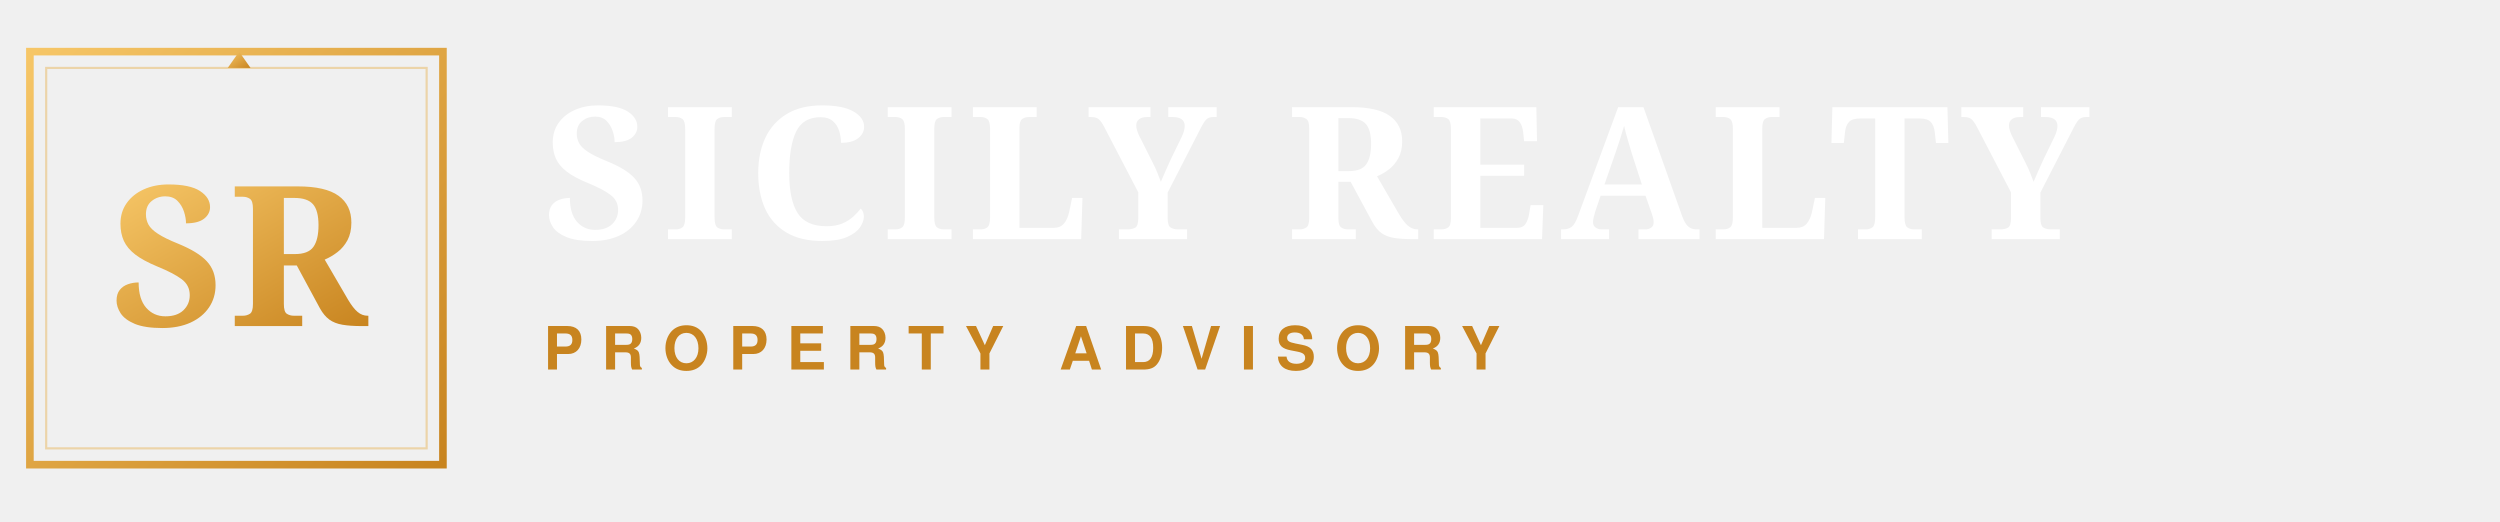
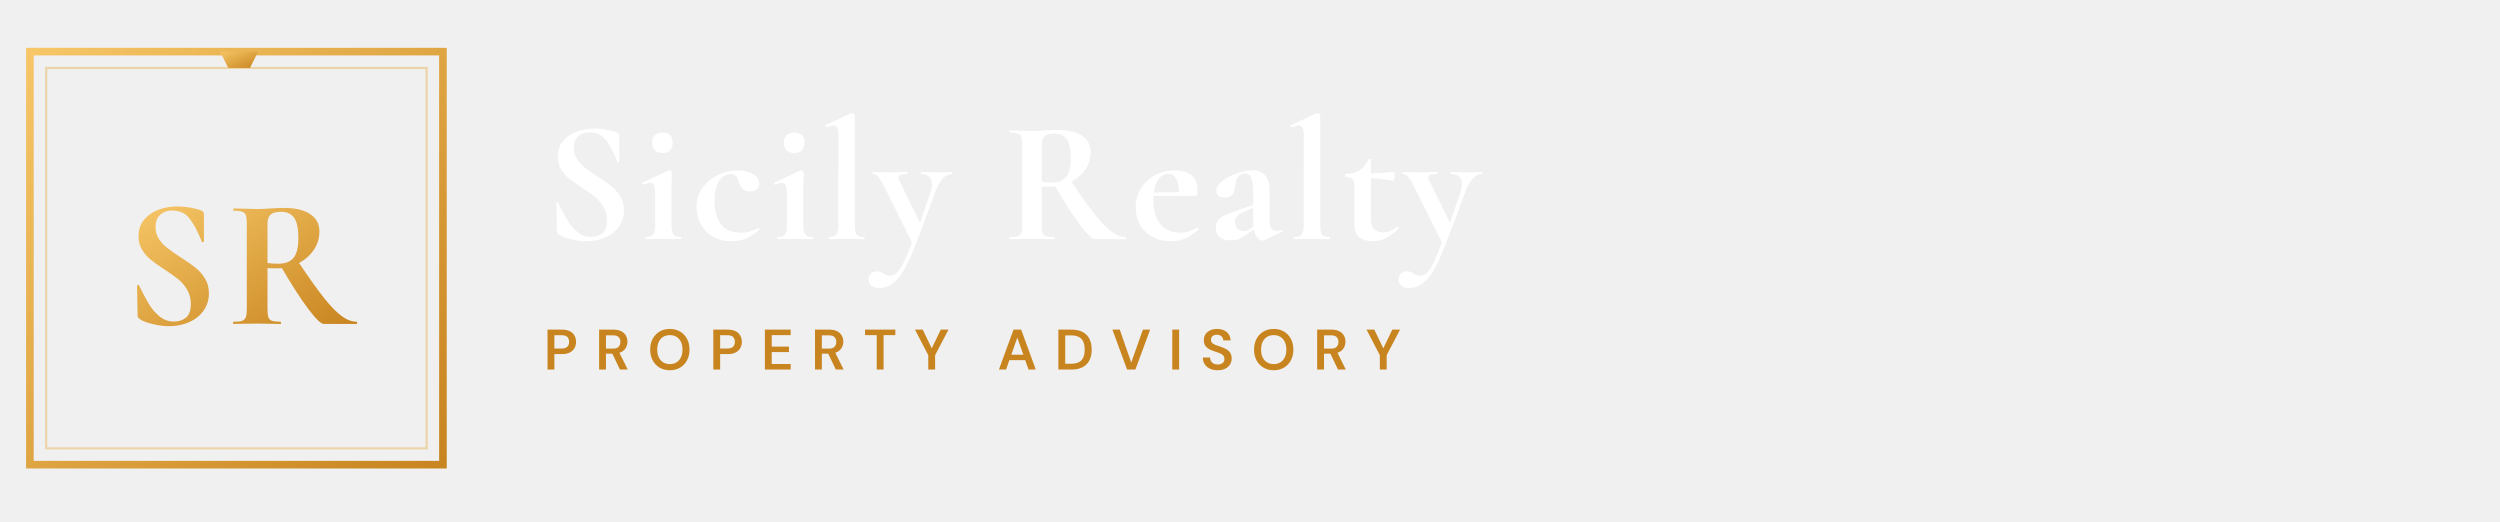
<svg xmlns="http://www.w3.org/2000/svg" viewBox="0 0 460 96" role="img" aria-label="Sicily Realty">
  <defs>
    <linearGradient id="gold" x1="0" y1="0" x2="1" y2="1">
      <stop offset="0%" stop-color="#F6C667" />
      <stop offset="100%" stop-color="#C8841F" />
    </linearGradient>
  </defs>
  <g transform="translate(4,8)">
    <rect x="1.5" y="1.5" width="76" height="76" fill="none" stroke="url(#gold)" stroke-width="1.4" />
    <rect x="4.5" y="4.5" width="70" height="70" fill="none" stroke="#E5A93C" stroke-width="0.4" opacity="0.4" />
-     <path d="M40 1.5 L42.1 4.5 L37.9 4.5 Z" fill="url(#gold)" />
-     <text x="40" y="52" text-anchor="middle" font-family="Cormorant Garamond, Georgia, serif" font-size="36" font-weight="700" letter-spacing="0.02em" fill="url(#gold)">SR</text>
+     <path d="M36.5 1.5 L43.5 1.5 L42 4.5 L38 4.5 Z" fill="url(#gold)" />
+     <path d="M29.273 39.368Q30.973 40.456 31.993 41.272Q33.013 42.088 33.727 43.261Q34.441 44.434 34.441 45.964Q34.441 47.732 33.489 49.109Q32.537 50.486 30.854 51.251Q29.171 52.016 27.097 52.016Q25.601 52.016 23.918 51.591Q22.235 51.166 21.657 50.656Q21.487 50.52 21.402 50.401Q21.317 50.282 21.317 50.01L21.215 44.604V44.57Q21.215 44.434 21.385 44.417Q21.555 44.4 21.589 44.536Q22.609 46.61 23.374 47.902Q24.139 49.194 25.312 50.18Q26.485 51.166 27.981 51.166Q29.341 51.166 30.225 50.435Q31.109 49.704 31.109 47.936Q31.109 46.44 30.446 45.318Q29.783 44.196 28.831 43.414Q27.879 42.632 26.213 41.544Q24.581 40.49 23.68 39.742Q22.779 38.994 22.133 37.94Q21.487 36.886 21.487 35.458Q21.487 33.656 22.524 32.415Q23.561 31.174 25.193 30.579Q26.825 29.984 28.627 29.984Q29.817 29.984 31.041 30.205Q32.265 30.426 33.013 30.732Q33.319 30.868 33.421 31.021Q33.523 31.174 33.523 31.412V36.41Q33.523 36.512 33.353 36.563Q33.183 36.614 33.149 36.512L32.877 35.866Q32.027 33.724 30.888 32.228Q29.749 30.732 27.709 30.732Q26.349 30.732 25.482 31.514Q24.615 32.296 24.615 33.792Q24.615 35.016 25.244 35.968Q25.873 36.92 26.791 37.634Q27.709 38.348 29.273 39.368Z M47.871 41.34Q47.599 41.374 47.089 41.374L45.219 41.34V48.854Q45.219 49.908 45.389 50.384Q45.559 50.86 46.052 51.03Q46.545 51.2 47.633 51.2Q47.701 51.2 47.701 51.404Q47.701 51.608 47.633 51.608Q46.511 51.608 45.865 51.574L43.281 51.54L40.799 51.574Q40.119 51.608 38.963 51.608Q38.861 51.608 38.861 51.404Q38.861 51.2 38.963 51.2Q40.051 51.2 40.544 51.03Q41.037 50.86 41.224 50.367Q41.411 49.874 41.411 48.854V33.112Q41.411 32.092 41.241 31.616Q41.071 31.14 40.561 30.953Q40.051 30.766 38.997 30.766Q38.929 30.766 38.929 30.562Q38.929 30.358 38.997 30.358L40.799 30.392Q42.363 30.46 43.281 30.46Q44.437 30.46 45.695 30.358Q46.341 30.324 47.004 30.29Q47.667 30.256 48.279 30.256Q51.373 30.256 53.073 31.395Q54.773 32.534 54.773 34.574Q54.773 36.444 53.753 37.957Q52.733 39.47 51.033 40.388Q53.753 44.468 55.589 46.78Q57.425 49.092 58.853 50.146Q60.281 51.2 61.641 51.2Q61.709 51.2 61.709 51.404Q61.709 51.608 61.641 51.608H55.589Q54.807 51.608 52.767 48.905Q50.727 46.202 47.871 41.34ZM47.735 30.97Q46.375 30.97 45.797 31.48Q45.219 31.99 45.219 33.18V40.388Q46.035 40.524 47.191 40.524Q49.163 40.524 50.03 39.419Q50.897 38.314 50.897 35.866Q50.897 33.078 50.081 32.024Q49.265 30.97 47.735 30.97Z" fill="url(#gold)" />
  </g>
-   <text x="100" y="44" font-family="Cormorant Garamond, Georgia, serif" font-size="34" font-weight="700" letter-spacing="0.06em" fill="#FFFFFF">SICILY REALTY</text>
-   <text x="100" y="68" font-family="DM Sans, Helvetica, Arial, sans-serif" font-size="11" font-weight="600" letter-spacing="0.32em" fill="#C8841F">PROPERTY ADVISORY</text>
+   <path d="M109.952 32.48Q111.552 33.504 112.512 34.272Q113.472 35.04 114.144 36.144Q114.816 37.248 114.816 38.688Q114.816 40.352 113.92 41.648Q113.024 42.944 111.44 43.664Q109.856 44.384 107.904 44.384Q106.496 44.384 104.912 43.984Q103.328 43.584 102.784 43.104Q102.624 42.976 102.544 42.864Q102.464 42.752 102.464 42.496L102.368 37.408V37.376Q102.368 37.248 102.528 37.232Q102.688 37.216 102.72 37.344Q103.68 39.296 104.4 40.512Q105.12 41.728 106.224 42.656Q107.328 43.584 108.736 43.584Q110.016 43.584 110.848 42.896Q111.68 42.208 111.68 40.544Q111.68 39.136 111.056 38.08Q110.432 37.024 109.536 36.288Q108.64 35.552 107.072 34.528Q105.536 33.536 104.688 32.832Q103.84 32.128 103.232 31.136Q102.624 30.144 102.624 28.8Q102.624 27.104 103.6 25.936Q104.576 24.768 106.112 24.208Q107.648 23.648 109.344 23.648Q110.464 23.648 111.616 23.856Q112.768 24.064 113.472 24.352Q113.76 24.48 113.856 24.624Q113.952 24.768 113.952 24.992V29.696Q113.952 29.792 113.792 29.84Q113.632 29.888 113.6 29.792L113.344 29.184Q112.544 27.168 111.472 25.76Q110.4 24.352 108.48 24.352Q107.2 24.352 106.384 25.088Q105.568 25.824 105.568 27.232Q105.568 28.384 106.16 29.28Q106.752 30.176 107.616 30.848Q108.48 31.52 109.952 32.48Z M118.848 43.616Q119.84 43.616 120.192 43.152Q120.544 42.688 120.544 41.408V35.68Q120.544 34.592 120.32 34.112Q120.096 33.632 119.584 33.632Q119.168 33.632 118.4 33.984H118.368Q118.24 33.984 118.176 33.808Q118.112 33.632 118.208 33.6L123.04 31.36L123.136 31.328Q123.296 31.328 123.456 31.488Q123.616 31.648 123.616 31.776V32.48Q123.552 33.76 123.552 35.616V41.408Q123.552 42.688 123.92 43.152Q124.288 43.616 125.28 43.616Q125.376 43.616 125.376 43.808Q125.376 44.0 125.28 44.0Q124.448 44.0 123.968 43.968L122.048 43.936L120.16 43.968Q119.68 44.0 118.848 44.0Q118.752 44.0 118.752 43.808Q118.752 43.616 118.848 43.616ZM119.968 26.208Q119.968 25.376 120.496 24.88Q121.024 24.384 121.92 24.384Q122.816 24.384 123.296 24.864Q123.776 25.344 123.776 26.208Q123.776 27.136 123.296 27.648Q122.816 28.16 121.92 28.16Q120.992 28.16 120.48 27.648Q119.968 27.136 119.968 26.208Z M128.16 38.048Q128.16 36.032 129.28 34.512Q130.4 32.992 132.144 32.176Q133.888 31.36 135.712 31.36Q137.248 31.36 138.48 32.0Q139.712 32.64 139.712 33.76Q139.712 34.368 139.248 34.8Q138.784 35.232 137.952 35.232Q137.184 35.232 136.736 34.832Q136.288 34.432 136.0 33.6Q135.712 32.704 135.44 32.368Q135.168 32.032 134.464 32.032Q133.088 32.032 132.272 33.392Q131.456 34.752 131.456 36.992Q131.456 39.648 132.64 41.232Q133.824 42.816 136.416 42.816Q137.28 42.816 137.904 42.624Q138.528 42.432 139.488 41.984H139.52Q139.616 41.984 139.696 42.08Q139.776 42.176 139.712 42.24Q138.528 43.328 137.344 43.856Q136.16 44.384 134.624 44.384Q132.512 44.384 131.056 43.472Q129.6 42.56 128.88 41.104Q128.16 39.648 128.16 38.048Z M143.104 43.616Q144.096 43.616 144.448 43.152Q144.8 42.688 144.8 41.408V35.68Q144.8 34.592 144.576 34.112Q144.352 33.632 143.84 33.632Q143.424 33.632 142.656 33.984H142.624Q142.496 33.984 142.432 33.808Q142.368 33.632 142.464 33.6L147.296 31.36L147.392 31.328Q147.552 31.328 147.712 31.488Q147.872 31.648 147.872 31.776V32.48Q147.808 33.76 147.808 35.616V41.408Q147.808 42.688 148.176 43.152Q148.544 43.616 149.536 43.616Q149.632 43.616 149.632 43.808Q149.632 44.0 149.536 44.0Q148.704 44.0 148.224 43.968L146.304 43.936L144.416 43.968Q143.936 44.0 143.104 44.0Q143.008 44.0 143.008 43.808Q143.008 43.616 143.104 43.616ZM144.224 26.208Q144.224 25.376 144.752 24.88Q145.28 24.384 146.176 24.384Q147.072 24.384 147.552 24.864Q148.032 25.344 148.032 26.208Q148.032 27.136 147.552 27.648Q147.072 28.16 146.176 28.16Q145.248 28.16 144.736 27.648Q144.224 27.136 144.224 26.208Z M152.512 43.616Q153.504 43.616 153.872 43.152Q154.24 42.688 154.24 41.408L154.272 25.152Q154.272 24.032 154.064 23.552Q153.856 23.072 153.344 23.072Q152.928 23.072 152.128 23.424H152.096Q152.0 23.424 151.92 23.248Q151.84 23.072 151.904 23.04L156.608 20.832L156.736 20.8Q156.896 20.8 157.088 20.944Q157.28 21.088 157.28 21.216V41.408Q157.28 42.688 157.632 43.152Q157.984 43.616 158.976 43.616Q159.104 43.616 159.104 43.808Q159.104 44.0 158.976 44.0Q158.176 44.0 157.696 43.968L155.744 43.936L153.824 43.968Q153.344 44.0 152.512 44.0Q152.448 44.0 152.448 43.808Q152.448 43.616 152.512 43.616Z M175.2 32.032Q174.176 32.032 173.424 32.912Q172.672 33.792 172.064 35.456L168.512 44.896Q166.816 49.376 165.264 51.184Q163.712 52.992 161.824 52.992Q160.864 52.992 160.352 52.592Q159.84 52.192 159.84 51.424Q159.84 50.688 160.288 50.304Q160.736 49.92 161.376 49.92Q161.728 49.92 161.968 50.016Q162.208 50.112 162.56 50.336Q163.168 50.752 163.712 50.752Q164.448 50.752 165.04 50.192Q165.632 49.632 166.272 48.336Q166.912 47.04 167.808 44.64L162.688 34.304Q161.984 32.928 161.584 32.48Q161.184 32.032 160.608 32.032Q160.512 32.032 160.512 31.84Q160.512 31.648 160.608 31.648L163.328 31.712L165.536 31.68Q166.048 31.648 166.912 31.648Q167.008 31.648 167.008 31.84Q167.008 32.032 166.912 32.032Q166.08 32.032 165.696 32.176Q165.312 32.32 165.312 32.64Q165.312 32.896 165.504 33.28L169.28 40.992L171.2 35.424Q171.488 34.592 171.488 33.92Q171.488 33.024 170.976 32.528Q170.464 32.032 169.504 32.032Q169.44 32.032 169.44 31.84Q169.44 31.648 169.504 31.648Q170.368 31.648 170.816 31.68L172.736 31.712L174.016 31.68Q174.4 31.648 175.2 31.648Q175.264 31.648 175.264 31.84Q175.264 32.032 175.2 32.032Z M194.176 34.336Q193.92 34.368 193.44 34.368L191.68 34.336V41.408Q191.68 42.4 191.84 42.848Q192.0 43.296 192.464 43.456Q192.928 43.616 193.952 43.616Q194.016 43.616 194.016 43.808Q194.016 44.0 193.952 44.0Q192.896 44.0 192.288 43.968L189.856 43.936L187.52 43.968Q186.88 44.0 185.792 44.0Q185.696 44.0 185.696 43.808Q185.696 43.616 185.792 43.616Q186.816 43.616 187.28 43.456Q187.744 43.296 187.92 42.832Q188.096 42.368 188.096 41.408V26.592Q188.096 25.632 187.936 25.184Q187.776 24.736 187.296 24.56Q186.816 24.384 185.824 24.384Q185.76 24.384 185.76 24.192Q185.76 24.0 185.824 24.0L187.52 24.032Q188.992 24.096 189.856 24.096Q190.944 24.096 192.128 24.0Q192.736 23.968 193.36 23.936Q193.984 23.904 194.56 23.904Q197.472 23.904 199.072 24.976Q200.672 26.048 200.672 27.968Q200.672 29.728 199.712 31.152Q198.752 32.576 197.152 33.44Q199.712 37.28 201.44 39.456Q203.168 41.632 204.512 42.624Q205.856 43.616 207.136 43.616Q207.2 43.616 207.2 43.808Q207.2 44.0 207.136 44.0H201.44Q200.704 44.0 198.784 41.456Q196.864 38.912 194.176 34.336ZM194.048 24.576Q192.768 24.576 192.224 25.056Q191.68 25.536 191.68 26.656V33.44Q192.448 33.568 193.536 33.568Q195.392 33.568 196.208 32.528Q197.024 31.488 197.024 29.184Q197.024 26.56 196.256 25.568Q195.488 24.576 194.048 24.576Z M208.96 38.176Q208.96 36.32 209.888 34.752Q210.816 33.184 212.464 32.272Q214.112 31.36 216.192 31.36Q218.176 31.36 219.264 32.256Q220.352 33.152 220.352 35.04Q220.352 36.032 220 36.032L212.224 36.064Q212.192 36.32 212.192 36.8Q212.192 39.616 213.488 41.216Q214.784 42.816 217.216 42.816Q218.08 42.816 218.688 42.608Q219.296 42.4 220.288 41.92L220.352 41.888Q220.416 41.888 220.496 42.016Q220.576 42.144 220.512 42.208Q219.328 43.36 218.112 43.872Q216.896 44.384 215.456 44.384Q213.44 44.384 211.968 43.536Q210.496 42.688 209.728 41.264Q208.96 39.84 208.96 38.176ZM216.928 35.36Q216.864 32.0 214.976 32.0Q213.92 32.0 213.216 32.912Q212.512 33.824 212.288 35.424Z M232.32 44.256Q231.808 44.256 231.344 43.728Q230.88 43.2 230.688 42.24L229.312 43.2Q228.576 43.744 227.936 43.984Q227.296 44.224 226.496 44.224Q225.12 44.224 224.416 43.616Q223.712 43.008 223.712 41.92Q223.712 41.056 224.128 40.528Q224.544 40.0 225.168 39.696Q225.792 39.392 226.912 39.008L227.712 38.72L230.592 37.664V35.84Q230.592 33.792 230.256 32.864Q229.92 31.936 229.12 31.936Q227.424 31.936 227.2 34.56Q227.104 35.52 226.64 35.936Q226.176 36.352 225.344 36.352Q224.544 36.352 224.176 36.016Q223.808 35.68 223.808 35.136Q223.808 34.176 224.928 33.296Q226.048 32.416 227.632 31.872Q229.216 31.328 230.432 31.328Q231.84 31.328 232.72 32.208Q233.6 33.088 233.6 34.88V40.544Q233.6 41.472 233.936 41.984Q234.272 42.496 234.88 42.496Q235.328 42.496 235.808 42.272H235.84Q235.968 42.272 236.016 42.416Q236.064 42.56 235.936 42.624L232.64 44.192Q232.512 44.256 232.32 44.256ZM228.864 42.528Q229.376 42.528 229.92 42.176L230.624 41.696Q230.592 41.536 230.592 41.28V38.208L229.216 38.848Q228.832 39.008 228.384 39.216Q227.936 39.424 227.584 39.84Q227.232 40.256 227.232 40.896Q227.232 41.664 227.728 42.096Q228.224 42.528 228.864 42.528Z M238.144 43.616Q239.136 43.616 239.504 43.152Q239.872 42.688 239.872 41.408L239.904 25.152Q239.904 24.032 239.696 23.552Q239.488 23.072 238.976 23.072Q238.56 23.072 237.76 23.424H237.728Q237.632 23.424 237.552 23.248Q237.472 23.072 237.536 23.04L242.24 20.832L242.368 20.8Q242.528 20.8 242.72 20.944Q242.912 21.088 242.912 21.216V41.408Q242.912 42.688 243.264 43.152Q243.616 43.616 244.608 43.616Q244.736 43.616 244.736 43.808Q244.736 44.0 244.608 44.0Q243.808 44.0 243.328 43.968L241.376 43.936L239.456 43.968Q238.976 44.0 238.144 44.0Q238.08 44.0 238.08 43.808Q238.08 43.616 238.144 43.616Z M249.216 41.44V34.336Q249.216 33.344 248.864 32.96Q248.512 32.576 247.584 32.576Q247.552 32.576 247.504 32.48Q247.456 32.384 247.456 32.288Q247.456 32.16 247.488 32.08Q247.52 32.0 247.584 32.0Q249.216 31.936 250.224 31.296Q251.232 30.656 251.776 29.344Q251.84 29.216 252.048 29.216Q252.256 29.216 252.256 29.344V31.904Q254.08 31.872 256.416 31.616Q256.48 31.616 256.56 31.856Q256.64 32.096 256.64 32.384Q256.64 32.704 256.528 33.008Q256.416 33.312 256.288 33.28Q254.208 32.832 252.256 32.8V40.384Q252.256 41.6 252.88 42.176Q253.504 42.752 254.528 42.752Q255.808 42.752 257.024 41.792L257.088 41.76Q257.216 41.76 257.296 41.888Q257.376 42.016 257.28 42.08Q256.096 43.264 254.976 43.824Q253.856 44.384 252.608 44.384Q251.2 44.384 250.208 43.712Q249.216 43.04 249.216 41.44Z M272.704 32.032Q271.68 32.032 270.928 32.912Q270.176 33.792 269.568 35.456L266.016 44.896Q264.32 49.376 262.768 51.184Q261.216 52.992 259.328 52.992Q258.368 52.992 257.856 52.592Q257.344 52.192 257.344 51.424Q257.344 50.688 257.792 50.304Q258.24 49.92 258.88 49.92Q259.232 49.92 259.472 50.016Q259.712 50.112 260.064 50.336Q260.672 50.752 261.216 50.752Q261.952 50.752 262.544 50.192Q263.136 49.632 263.776 48.336Q264.416 47.04 265.312 44.64L260.192 34.304Q259.488 32.928 259.088 32.48Q258.688 32.032 258.112 32.032Q258.016 32.032 258.016 31.84Q258.016 31.648 258.112 31.648L260.832 31.712L263.04 31.68Q263.552 31.648 264.416 31.648Q264.512 31.648 264.512 31.84Q264.512 32.032 264.416 32.032Q263.584 32.032 263.2 32.176Q262.816 32.32 262.816 32.64Q262.816 32.896 263.008 33.28L266.784 40.992L268.704 35.424Q268.992 34.592 268.992 33.92Q268.992 33.024 268.48 32.528Q267.968 32.032 267.008 32.032Q266.944 32.032 266.944 31.84Q266.944 31.648 267.008 31.648Q267.872 31.648 268.32 31.68L270.24 31.712L271.52 31.68Q271.904 31.648 272.704 31.648Q272.768 31.648 272.768 31.84Q272.768 32.032 272.704 32.032Z" fill="#FFFFFF" />
+   <path d="M100.746 68.0V60.65H103.391Q104.273 60.65 104.851 60.944Q105.428 61.238 105.712 61.752Q105.996 62.267 105.996 62.907Q105.996 63.517 105.722 64.026Q105.45 64.535 104.872 64.845Q104.294 65.154 103.391 65.154H102.005V68.0ZM102.005 64.126H103.318Q104.064 64.126 104.389 63.795Q104.715 63.464 104.715 62.907Q104.715 62.33 104.389 62.005Q104.064 61.679 103.318 61.679H102.005Z M110.238 68.0V60.65H112.873Q113.745 60.65 114.317 60.949Q114.889 61.248 115.167 61.752Q115.446 62.257 115.446 62.876Q115.446 63.538 115.089 64.099Q114.732 64.661 113.976 64.913L115.508 68.0H114.07L112.674 65.081H111.498V68.0ZM111.498 64.147H112.789Q113.493 64.147 113.823 63.805Q114.154 63.464 114.154 62.907Q114.154 62.351 113.829 62.026Q113.503 61.7 112.789 61.7H111.498Z M123.258 68.126Q122.176 68.126 121.362 67.643Q120.549 67.16 120.092 66.304Q119.635 65.448 119.635 64.325Q119.635 63.201 120.092 62.346Q120.549 61.49 121.362 61.007Q122.176 60.524 123.258 60.524Q124.329 60.524 125.142 61.007Q125.956 61.49 126.413 62.346Q126.87 63.201 126.87 64.325Q126.87 65.448 126.413 66.304Q125.956 67.16 125.142 67.643Q124.329 68.126 123.258 68.126ZM123.258 66.992Q123.961 66.992 124.481 66.672Q125.001 66.352 125.289 65.753Q125.578 65.154 125.578 64.325Q125.578 63.075 124.943 62.367Q124.308 61.658 123.258 61.658Q122.197 61.658 121.562 62.367Q120.927 63.075 120.927 64.325Q120.927 65.154 121.215 65.753Q121.504 66.352 122.029 66.672Q122.554 66.992 123.258 66.992Z M131.248 68.0V60.65H133.894Q134.776 60.65 135.353 60.944Q135.931 61.238 136.214 61.752Q136.498 62.267 136.498 62.907Q136.498 63.517 136.225 64.026Q135.952 64.535 135.375 64.845Q134.797 65.154 133.894 65.154H132.508V68.0ZM132.508 64.126H133.821Q134.566 64.126 134.892 63.795Q135.217 63.464 135.217 62.907Q135.217 62.33 134.892 62.005Q134.566 61.679 133.821 61.679H132.508Z M140.74 68.0V60.65H145.486V61.669H142.0V63.779H145.171V64.776H142.0V66.981H145.486V68.0Z M149.959 68.0V60.65H152.594Q153.466 60.65 154.038 60.949Q154.61 61.248 154.889 61.752Q155.167 62.257 155.167 62.876Q155.167 63.538 154.81 64.099Q154.453 64.661 153.697 64.913L155.23 68.0H153.791L152.395 65.081H151.219V68.0ZM151.219 64.147H152.51Q153.214 64.147 153.545 63.805Q153.875 63.464 153.875 62.907Q153.875 62.351 153.55 62.026Q153.224 61.7 152.51 61.7H151.219Z M161.32 68.0V61.669H159.167V60.65H164.743V61.669H162.58V68.0Z M170.801 68.0V65.354L168.355 60.65H169.783L171.442 64.094L173.101 60.65H174.518L172.061 65.354V68.0Z M183.8 68.0 186.488 60.65H187.895L190.583 68.0H189.25L188.641 66.267H185.722L185.113 68.0ZM187.181 62.12 186.079 65.27H188.294Z M194.741 68.0V60.65H197.114Q198.395 60.65 199.23 61.102Q200.065 61.553 200.469 62.383Q200.873 63.212 200.873 64.335Q200.873 65.448 200.469 66.273Q200.065 67.097 199.23 67.548Q198.395 68.0 197.114 68.0ZM196.001 66.929H197.051Q197.996 66.929 198.553 66.619Q199.109 66.309 199.346 65.727Q199.582 65.144 199.582 64.335Q199.582 63.517 199.346 62.928Q199.109 62.34 198.553 62.025Q197.996 61.71 197.051 61.71H196.001Z M207.383 68.0 204.685 60.65H206.039L208.15 66.709L210.292 60.65H211.625L208.916 68.0Z M215.699 68.0V60.65H216.959V68.0Z M224.057 68.126Q223.259 68.126 222.645 67.848Q222.031 67.57 221.679 67.044Q221.327 66.519 221.317 65.784H222.65Q222.661 66.331 223.028 66.698Q223.396 67.066 224.057 67.066Q224.624 67.066 224.96 66.792Q225.296 66.519 225.296 66.068Q225.296 65.606 225.013 65.349Q224.729 65.091 224.267 64.923Q223.805 64.755 223.259 64.577Q222.388 64.293 221.947 63.831Q221.506 63.37 221.506 62.603Q221.506 61.973 221.81 61.506Q222.115 61.038 222.666 60.781Q223.217 60.524 223.942 60.524Q224.677 60.524 225.228 60.787Q225.779 61.049 226.094 61.522Q226.409 61.994 226.43 62.635H225.086Q225.076 62.236 224.772 61.915Q224.467 61.595 223.921 61.584Q223.448 61.584 223.139 61.826Q222.829 62.068 222.829 62.508Q222.829 62.907 223.065 63.128Q223.301 63.349 223.716 63.495Q224.131 63.642 224.666 63.821Q225.202 64.01 225.648 64.262Q226.094 64.514 226.362 64.923Q226.63 65.333 226.63 65.984Q226.63 66.551 226.336 67.039Q226.042 67.528 225.47 67.827Q224.897 68.126 224.057 68.126Z M234.368 68.126Q233.287 68.126 232.473 67.643Q231.659 67.16 231.203 66.304Q230.746 65.448 230.746 64.325Q230.746 63.201 231.203 62.346Q231.659 61.49 232.473 61.007Q233.287 60.524 234.368 60.524Q235.439 60.524 236.253 61.007Q237.067 61.49 237.524 62.346Q237.98 63.201 237.98 64.325Q237.98 65.448 237.524 66.304Q237.067 67.16 236.253 67.643Q235.439 68.126 234.368 68.126ZM234.368 66.992Q235.072 66.992 235.592 66.672Q236.111 66.352 236.4 65.753Q236.689 65.154 236.689 64.325Q236.689 63.075 236.054 62.367Q235.418 61.658 234.368 61.658Q233.308 61.658 232.673 62.367Q232.037 63.075 232.037 64.325Q232.037 65.154 232.326 65.753Q232.615 66.352 233.14 66.672Q233.665 66.992 234.368 66.992Z M242.359 68.0V60.65H244.994Q245.866 60.65 246.438 60.949Q247.01 61.248 247.289 61.752Q247.567 62.257 247.567 62.876Q247.567 63.538 247.21 64.099Q246.853 64.661 246.097 64.913L247.63 68.0H246.191L244.795 65.081H243.619V68.0ZM243.619 64.147H244.91Q245.614 64.147 245.945 63.805Q246.275 63.464 246.275 62.907Q246.275 62.351 245.95 62.026Q245.624 61.7 244.91 61.7H243.619Z M253.888 68.0V65.354L251.441 60.65H252.869L254.528 64.094L256.188 60.65H257.605L255.148 65.354V68.0Z" fill="#C8841F" />
</svg>
